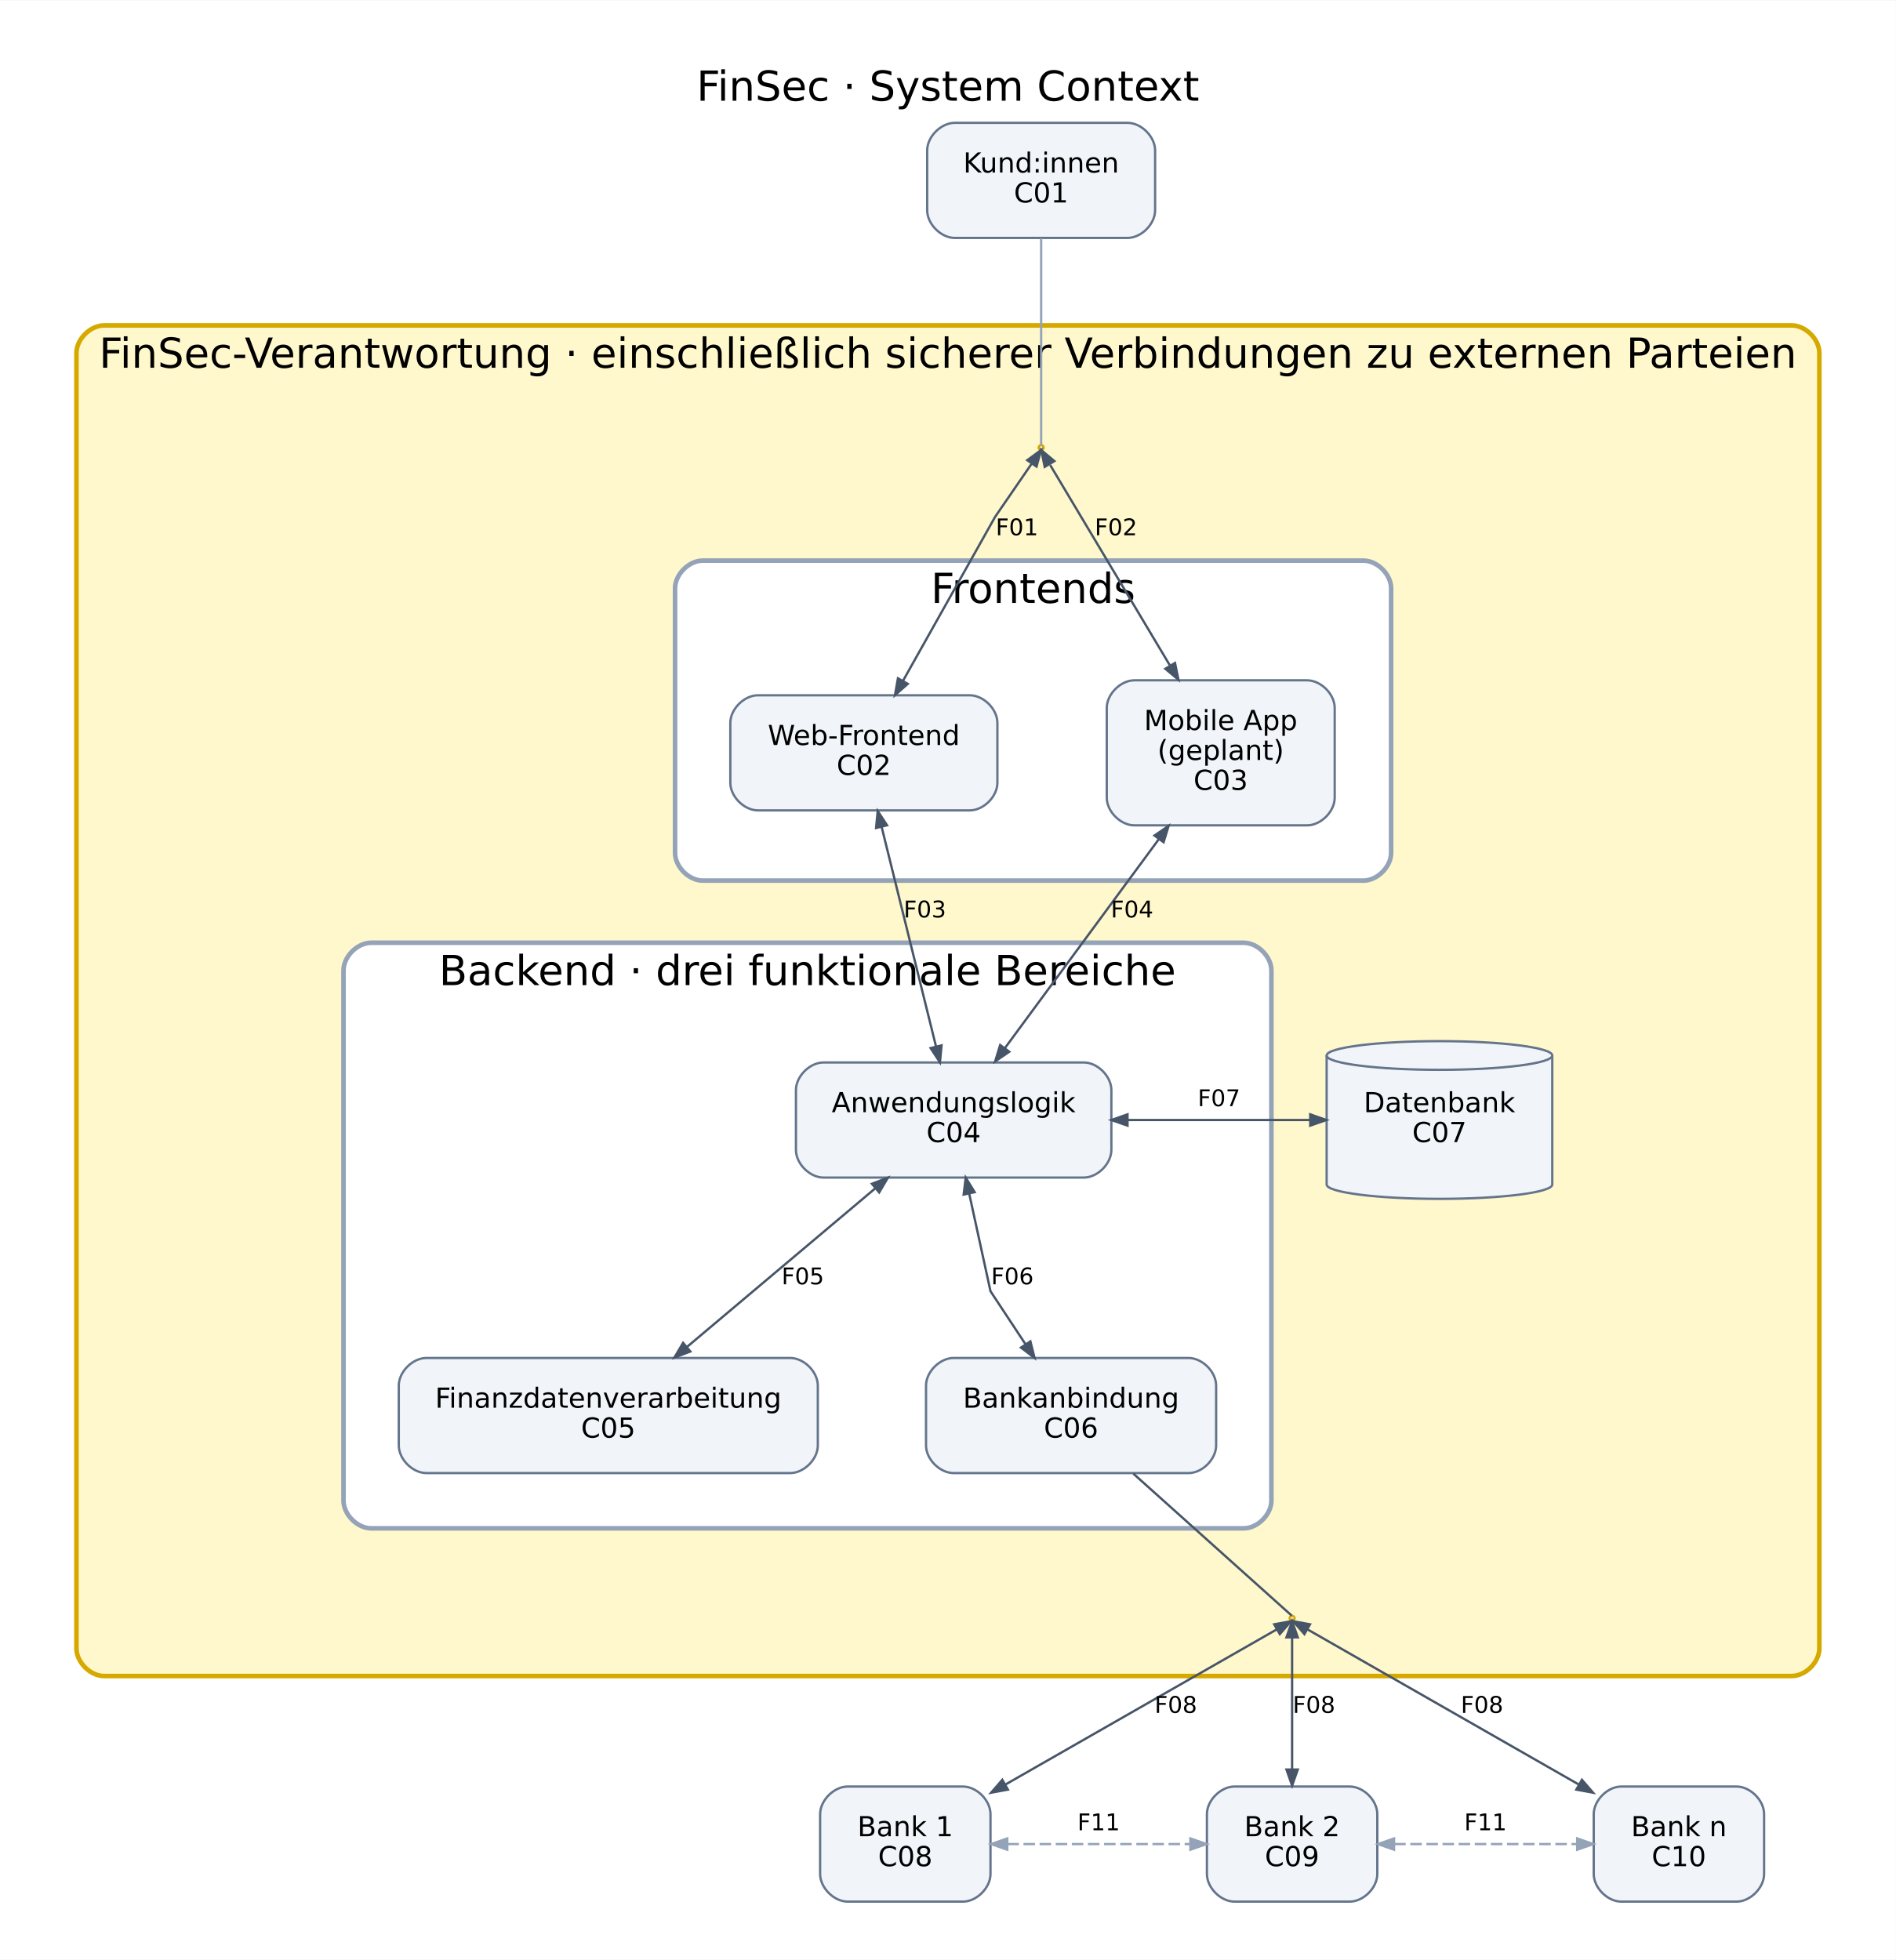
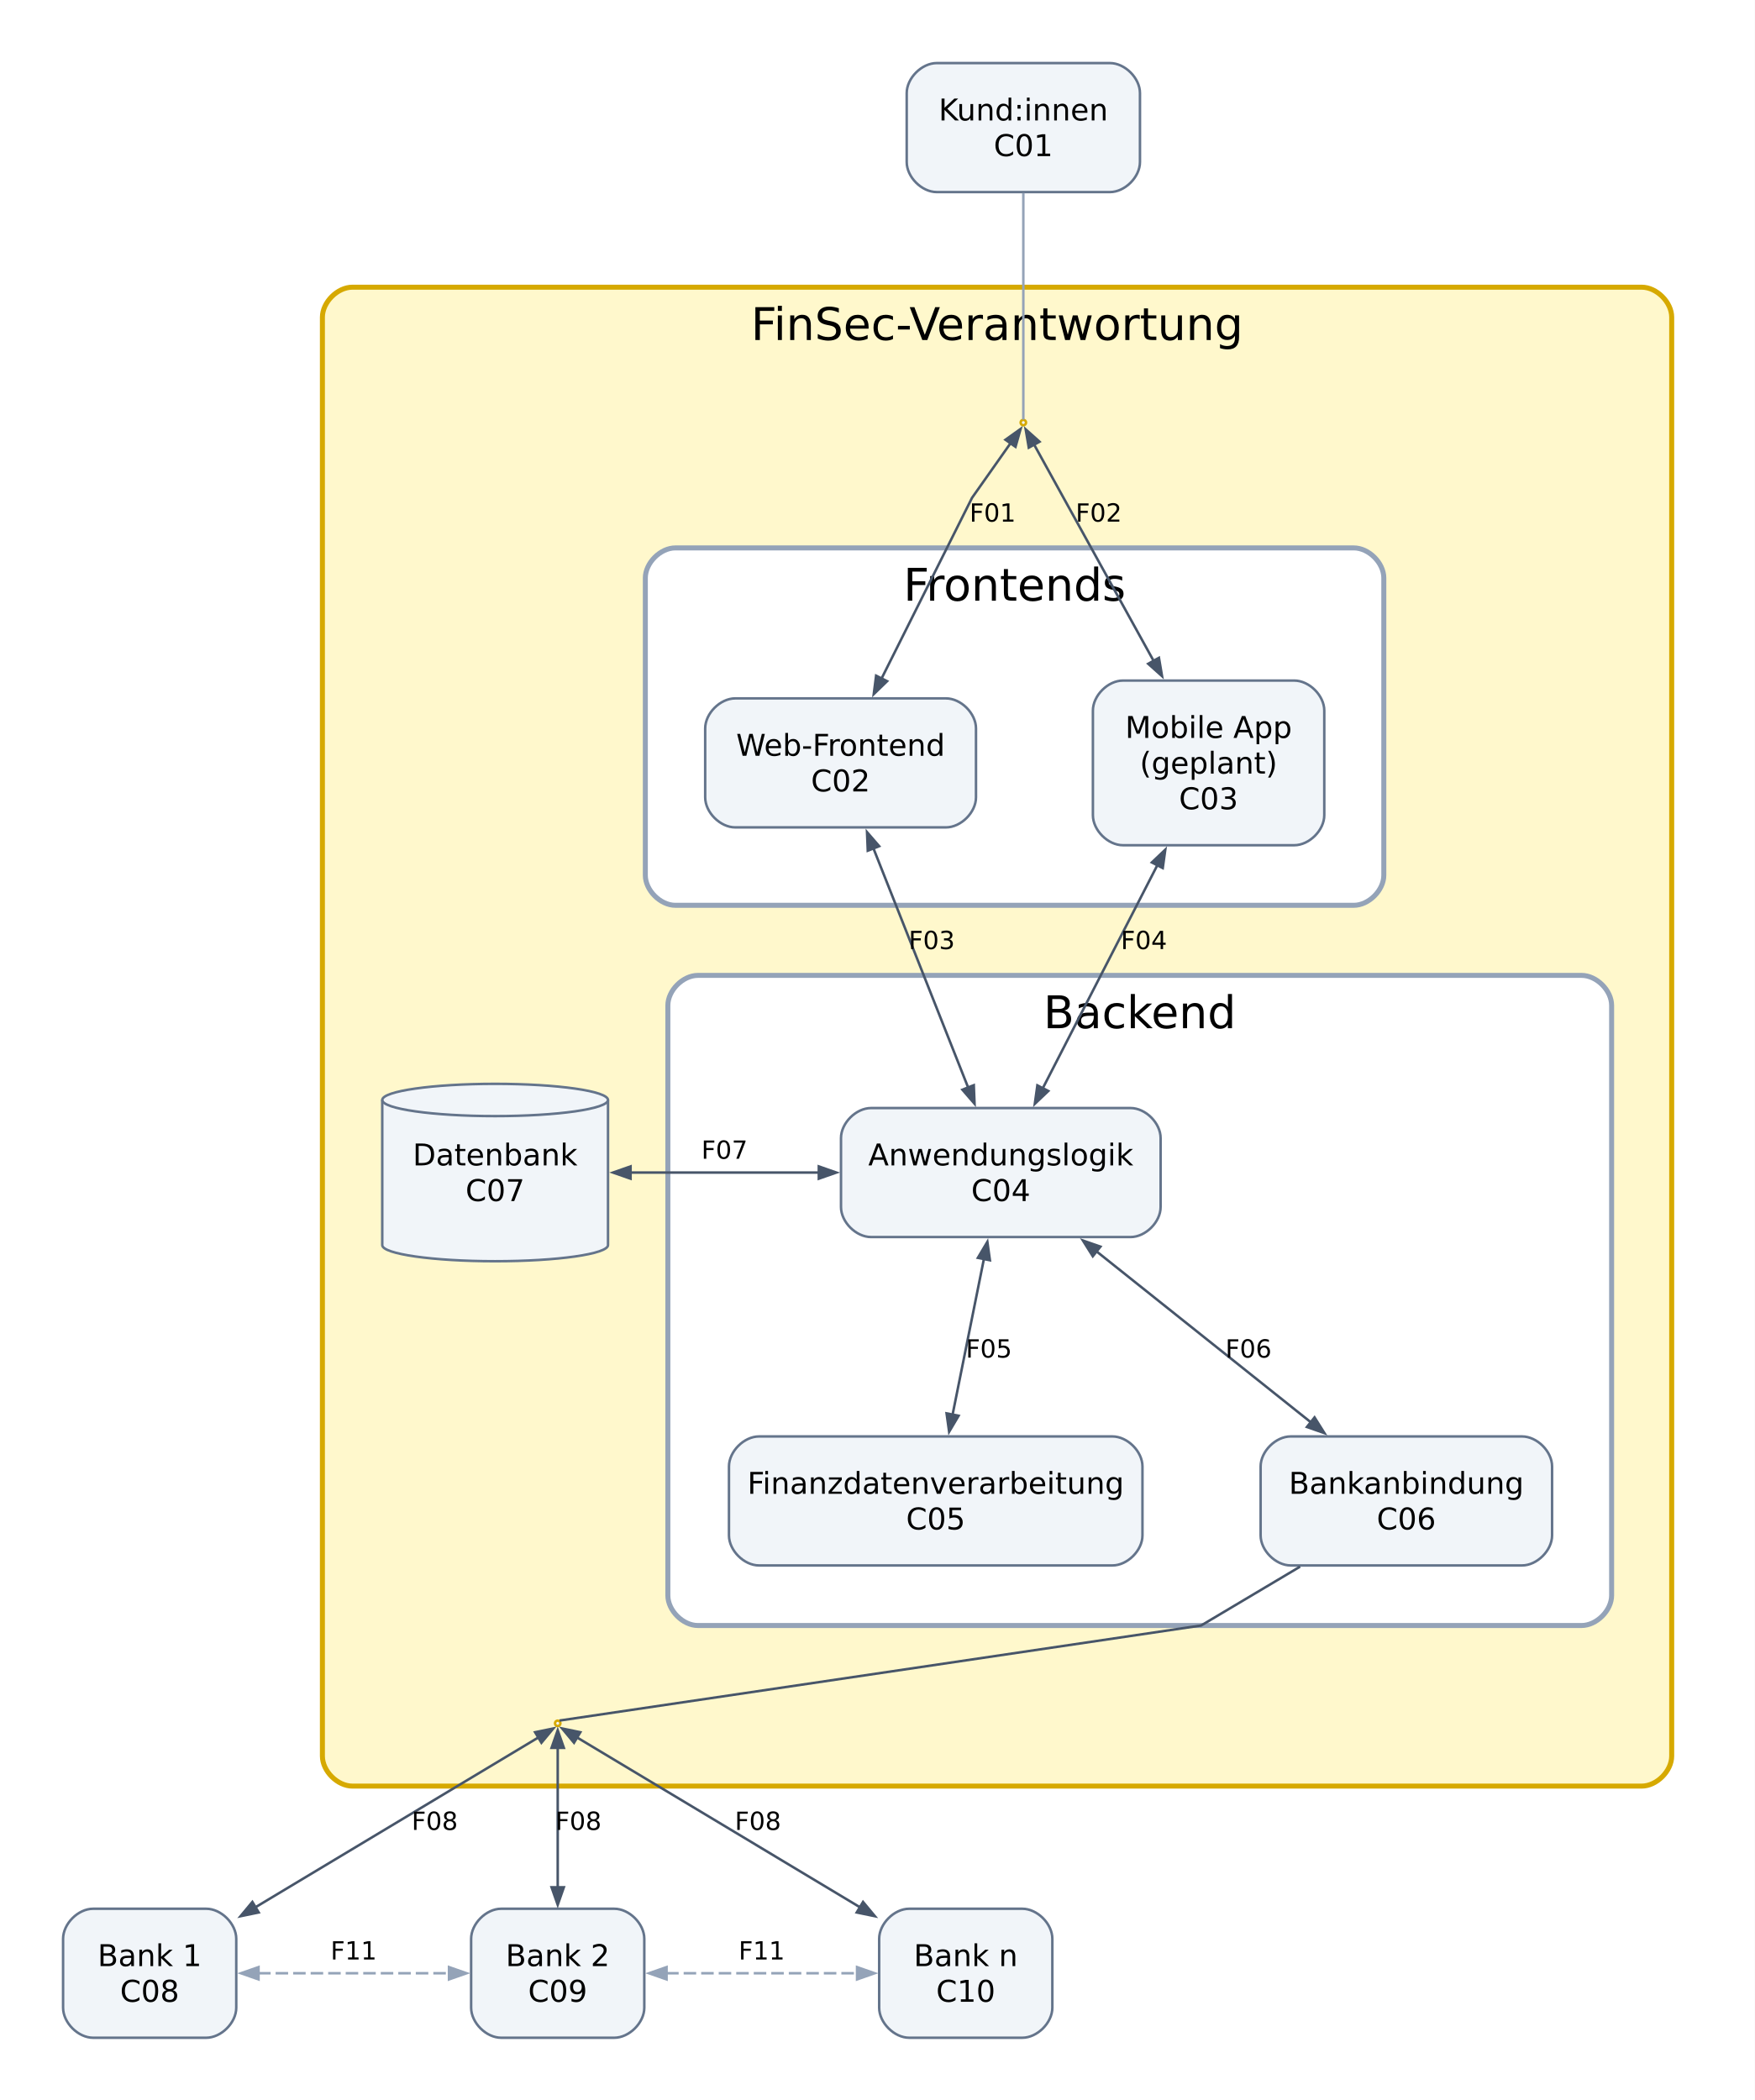
- <svg xmlns="http://www.w3.org/2000/svg" xmlns:xlink="http://www.w3.org/1999/xlink" width="823pt" height="851pt" viewBox="0.00 0.00 823.40 851.10">
-   <g id="graph0" class="graph" transform="scale(1 1) rotate(0) translate(25.2 825.9)">
-     <polygon fill="white" stroke="transparent" points="-25.2,25.2 -25.2,-825.9 798.2,-825.9 798.2,25.2 -25.2,25.2" />
-     <text text-anchor="middle" x="386.5" y="-782.3" font-family="DejaVu Sans" font-size="18.00">FinSec · System Context</text>
+ <svg xmlns="http://www.w3.org/2000/svg" xmlns:xlink="http://www.w3.org/1999/xlink" width="701pt" height="839pt" viewBox="0.00 0.00 701.00 839.00">
+   <g id="graph0" class="graph" transform="scale(1 1) rotate(0) translate(25.2 814.13)">
+     <polygon fill="white" stroke="none" points="-25.2,25.2 -25.2,-814.13 675.79,-814.13 675.79,25.2 -25.2,25.2" />
    <g id="clust1" class="cluster">
-       <path fill="#fff8cc" stroke="#d6a900" stroke-width="2" d="M20,-98C20,-98 753,-98 753,-98 759,-98 765,-104 765,-110 765,-110 765,-672.7 765,-672.7 765,-678.7 759,-684.7 753,-684.7 753,-684.7 20,-684.7 20,-684.7 14,-684.7 8,-678.7 8,-672.7 8,-672.7 8,-110 8,-110 8,-104 14,-98 20,-98" />
-       <text text-anchor="middle" x="386.5" y="-666.3" font-family="DejaVu Sans" font-size="18.00">FinSec-Verantwortung · einschließlich sicherer Verbindungen zu externen Parteien</text>
+       <path fill="#fff8cc" stroke="#d6a900" stroke-width="2" d="M115.59,-100.54C115.59,-100.54 630.59,-100.54 630.59,-100.54 636.59,-100.54 642.59,-106.54 642.59,-112.54 642.59,-112.54 642.59,-687.39 642.59,-687.39 642.59,-693.39 636.59,-699.39 630.59,-699.39 630.59,-699.39 115.59,-699.39 115.59,-699.39 109.59,-699.39 103.59,-693.39 103.59,-687.39 103.59,-687.39 103.59,-112.54 103.59,-112.54 103.59,-106.54 109.59,-100.54 115.59,-100.54" />
+       <text xml:space="preserve" text-anchor="middle" x="373.09" y="-678.29" font-family="DejaVu Sans" font-size="18.00">FinSec-Verantwortung</text>
    </g>
    <g id="clust2" class="cluster">
-       <path fill="#ffffff" stroke="#94a3b8" stroke-width="2" d="M280,-443.53C280,-443.53 567,-443.53 567,-443.53 573,-443.53 579,-449.53 579,-455.53 579,-455.53 579,-570.53 579,-570.53 579,-576.53 573,-582.53 567,-582.53 567,-582.53 280,-582.53 280,-582.53 274,-582.53 268,-576.53 268,-570.53 268,-570.53 268,-455.53 268,-455.53 268,-449.53 274,-443.53 280,-443.53" />
-       <text text-anchor="middle" x="423.5" y="-564.13" font-family="DejaVu Sans" font-size="18.00">Frontends</text>
+       <path fill="#ffffff" stroke="#94a3b8" stroke-width="2" d="M244.59,-452.44C244.59,-452.44 515.59,-452.44 515.59,-452.44 521.59,-452.44 527.59,-458.44 527.59,-464.44 527.59,-464.44 527.59,-583.23 527.59,-583.23 527.59,-589.23 521.59,-595.23 515.59,-595.23 515.59,-595.23 244.59,-595.23 244.59,-595.23 238.59,-595.23 232.59,-589.23 232.59,-583.23 232.59,-583.23 232.59,-464.44 232.59,-464.44 232.59,-458.44 238.59,-452.44 244.59,-452.44" />
+       <text xml:space="preserve" text-anchor="middle" x="380.09" y="-574.13" font-family="DejaVu Sans" font-size="18.00">Frontends</text>
    </g>
    <g id="clust4" class="cluster">
-       <path fill="#ffffff" stroke="#94a3b8" stroke-width="2" d="M136,-162.16C136,-162.16 515,-162.16 515,-162.16 521,-162.16 527,-168.16 527,-174.16 527,-174.16 527,-404.53 527,-404.53 527,-410.53 521,-416.53 515,-416.53 515,-416.53 136,-416.53 136,-416.53 130,-416.53 124,-410.53 124,-404.53 124,-404.53 124,-174.16 124,-174.16 124,-168.16 130,-162.16 136,-162.16" />
-       <text text-anchor="middle" x="325.5" y="-398.13" font-family="DejaVu Sans" font-size="18.00">Backend · drei funktionale Bereiche</text>
+       <path fill="#ffffff" stroke="#94a3b8" stroke-width="2" d="M253.59,-164.7C253.59,-164.7 606.59,-164.7 606.59,-164.7 612.59,-164.7 618.59,-170.7 618.59,-176.7 618.59,-176.7 618.59,-412.44 618.59,-412.44 618.59,-418.44 612.59,-424.44 606.59,-424.44 606.59,-424.44 253.59,-424.44 253.59,-424.44 247.59,-424.44 241.59,-418.44 241.59,-412.44 241.59,-412.44 241.59,-176.7 241.59,-176.7 241.59,-170.7 247.59,-164.7 253.59,-164.7" />
+       <text xml:space="preserve" text-anchor="middle" x="430.09" y="-403.34" font-family="DejaVu Sans" font-size="18.00">Backend</text>
    </g>
    <g id="C01" class="node">
      <g id="a_C01">
        <a xlink:href="README.md#C01" xlink:title="Kund:innen – Beschreibung" target="_top">
-           <path fill="#f1f5f9" stroke="#64748b" d="M464.5,-772.7C464.5,-772.7 389.5,-772.7 389.5,-772.7 383.5,-772.7 377.5,-766.7 377.5,-760.7 377.5,-760.7 377.5,-734.7 377.5,-734.7 377.5,-728.7 383.5,-722.7 389.5,-722.7 389.5,-722.7 464.5,-722.7 464.5,-722.7 470.5,-722.7 476.5,-728.7 476.5,-734.7 476.5,-734.7 476.5,-760.7 476.5,-760.7 476.5,-766.7 470.5,-772.7 464.5,-772.7" />
-           <text text-anchor="middle" x="427" y="-751.1" font-family="DejaVu Sans" font-size="12.00">Kund:innen</text>
-           <text text-anchor="middle" x="427" y="-738.1" font-family="DejaVu Sans" font-size="12.00">C01</text>
+           <path fill="#f1f5f9" stroke="#64748b" d="M418.18,-788.93C418.18,-788.93 349,-788.93 349,-788.93 343,-788.93 337,-782.93 337,-776.93 337,-776.93 337,-749.39 337,-749.39 337,-743.39 343,-737.39 349,-737.39 349,-737.39 418.18,-737.39 418.18,-737.39 424.18,-737.39 430.18,-743.39 430.18,-749.39 430.18,-749.39 430.18,-776.93 430.18,-776.93 430.18,-782.93 424.18,-788.93 418.18,-788.93" />
+           <text xml:space="preserve" text-anchor="middle" x="383.59" y="-766.01" font-family="DejaVu Sans" font-size="12.00">Kund:innen</text>
+           <text xml:space="preserve" text-anchor="middle" x="383.59" y="-751.76" font-family="DejaVu Sans" font-size="12.00">C01</text>
        </a>
      </g>
    </g>
    <g id="node11" class="node">
-       <ellipse fill="#f1f5f9" stroke="#d6a900" cx="427" cy="-631.62" rx="1.08" ry="1.08" />
+       <ellipse fill="#f1f5f9" stroke="#d6a900" cx="383.59" cy="-645.31" rx="1.08" ry="1.08" />
    </g>
    <g id="edge2" class="edge">
-       <path fill="none" stroke="#94a3b8" d="M427,-722.5C427,-690.06 427,-636.12 427,-632.78" />
+       <path fill="none" stroke="#94a3b8" d="M383.59,-737.03C383.59,-704.02 383.59,-649.83 383.59,-646.48" />
    </g>
    <g id="C02" class="node">
      <g id="a_C02">
        <a xlink:href="README.md#C02" xlink:title="Web-Frontend – Beschreibung" target="_top">
-           <path fill="#f1f5f9" stroke="#64748b" d="M396,-524.03C396,-524.03 304,-524.03 304,-524.03 298,-524.03 292,-518.03 292,-512.03 292,-512.03 292,-486.03 292,-486.03 292,-480.03 298,-474.03 304,-474.03 304,-474.03 396,-474.03 396,-474.03 402,-474.03 408,-480.03 408,-486.03 408,-486.03 408,-512.03 408,-512.03 408,-518.03 402,-524.03 396,-524.03" />
-           <text text-anchor="middle" x="350" y="-502.43" font-family="DejaVu Sans" font-size="12.00">Web-Frontend</text>
-           <text text-anchor="middle" x="350" y="-489.43" font-family="DejaVu Sans" font-size="12.00">C02</text>
+           <path fill="#f1f5f9" stroke="#64748b" d="M352.68,-535.11C352.68,-535.11 268.5,-535.11 268.5,-535.11 262.5,-535.11 256.5,-529.11 256.5,-523.11 256.5,-523.11 256.5,-495.57 256.5,-495.57 256.5,-489.57 262.5,-483.57 268.5,-483.57 268.5,-483.57 352.68,-483.57 352.68,-483.57 358.68,-483.57 364.68,-489.57 364.68,-495.57 364.68,-495.57 364.68,-523.11 364.68,-523.11 364.68,-529.11 358.68,-535.11 352.68,-535.11" />
+           <text xml:space="preserve" text-anchor="middle" x="310.59" y="-512.19" font-family="DejaVu Sans" font-size="12.00">Web-Frontend</text>
+           <text xml:space="preserve" text-anchor="middle" x="310.59" y="-497.94" font-family="DejaVu Sans" font-size="12.00">C02</text>
        </a>
      </g>
    </g>
    <g id="C04" class="node">
      <g id="a_C04">
        <a xlink:href="README.md#C04" xlink:title="Anwendungslogik – Beschreibung" target="_top">
-           <path fill="#f1f5f9" stroke="#64748b" d="M445.5,-364.53C445.5,-364.53 332.5,-364.53 332.5,-364.53 326.5,-364.53 320.5,-358.53 320.5,-352.53 320.5,-352.53 320.5,-326.53 320.5,-326.53 320.5,-320.53 326.5,-314.53 332.5,-314.53 332.5,-314.53 445.5,-314.53 445.5,-314.53 451.5,-314.53 457.5,-320.53 457.5,-326.53 457.5,-326.53 457.5,-352.53 457.5,-352.53 457.5,-358.53 451.5,-364.53 445.5,-364.53" />
-           <text text-anchor="middle" x="389" y="-342.93" font-family="DejaVu Sans" font-size="12.00">Anwendungslogik</text>
-           <text text-anchor="middle" x="389" y="-329.93" font-family="DejaVu Sans" font-size="12.00">C04</text>
+           <path fill="#f1f5f9" stroke="#64748b" d="M426.43,-371.44C426.43,-371.44 322.75,-371.44 322.75,-371.44 316.75,-371.44 310.75,-365.44 310.75,-359.44 310.75,-359.44 310.75,-331.9 310.75,-331.9 310.75,-325.9 316.75,-319.9 322.75,-319.9 322.75,-319.9 426.43,-319.9 426.43,-319.9 432.43,-319.9 438.43,-325.9 438.43,-331.9 438.43,-331.9 438.43,-359.44 438.43,-359.44 438.43,-365.44 432.43,-371.44 426.43,-371.44" />
+           <text xml:space="preserve" text-anchor="middle" x="374.59" y="-348.52" font-family="DejaVu Sans" font-size="12.00">Anwendungslogik</text>
+           <text xml:space="preserve" text-anchor="middle" x="374.59" y="-334.27" font-family="DejaVu Sans" font-size="12.00">C04</text>
        </a>
      </g>
    </g>
    <g id="F03" class="edge">
      <g id="a_F03">
        <a xlink:href="README.md#F03" xlink:title="F03: Anfragen &amp; Ergebnisse" target="_top">
-           <path fill="none" stroke="#475569" d="M357.72,-466.84C364.56,-439.25 374.47,-399.21 381.3,-371.64" />
-           <polygon fill="#475569" stroke="#475569" points="355.31,-466.39 356.01,-473.77 360.07,-467.56 355.31,-466.39" />
-           <polygon fill="#475569" stroke="#475569" points="383.74,-371.95 383.05,-364.57 378.99,-370.77 383.74,-371.95" />
+           <path fill="none" stroke="#475569" d="M323.7,-475.22C334.76,-447.29 350.5,-407.53 361.54,-379.64" />
+           <polygon fill="#475569" stroke="#475569" points="321.45,-474.26 321.15,-481.67 326,-476.06 321.45,-474.26" />
+           <polygon fill="#475569" stroke="#475569" points="363.8,-380.57 364.1,-373.16 359.25,-378.77 363.8,-380.57" />
        </a>
      </g>
      <g id="a_F03-label">
        <a xlink:href="README.md#F03" xlink:title="F03" target="_top">
-           <text text-anchor="middle" x="376.5" y="-427.53" font-family="DejaVu Sans" font-size="10.00">F03</text>
+           <text xml:space="preserve" text-anchor="middle" x="347.01" y="-434.94" font-family="DejaVu Sans" font-size="10.00">F03</text>
        </a>
      </g>
    </g>
    <g id="C03" class="node">
      <g id="a_C03">
        <a xlink:href="README.md#C03" xlink:title="Mobile App (geplant) – Beschreibung" target="_top">
-           <path fill="#f1f5f9" stroke="#64748b" d="M542.5,-530.53C542.5,-530.53 467.5,-530.53 467.5,-530.53 461.5,-530.53 455.5,-524.53 455.5,-518.53 455.5,-518.53 455.5,-479.53 455.5,-479.53 455.5,-473.53 461.5,-467.53 467.5,-467.53 467.5,-467.53 542.5,-467.53 542.5,-467.53 548.5,-467.53 554.5,-473.53 554.5,-479.53 554.5,-479.53 554.5,-518.53 554.5,-518.53 554.5,-524.53 548.5,-530.53 542.5,-530.53" />
-           <text text-anchor="middle" x="505" y="-508.93" font-family="DejaVu Sans" font-size="12.00">Mobile App</text>
-           <text text-anchor="middle" x="505" y="-495.93" font-family="DejaVu Sans" font-size="12.00">(geplant)</text>
-           <text text-anchor="middle" x="505" y="-482.93" font-family="DejaVu Sans" font-size="12.00">C03</text>
+           <path fill="#f1f5f9" stroke="#64748b" d="M491.81,-542.23C491.81,-542.23 423.38,-542.23 423.38,-542.23 417.38,-542.23 411.38,-536.23 411.38,-530.23 411.38,-530.23 411.38,-488.44 411.38,-488.44 411.38,-482.44 417.38,-476.44 423.38,-476.44 423.38,-476.44 491.81,-476.44 491.81,-476.44 497.81,-476.44 503.81,-482.44 503.81,-488.44 503.81,-488.44 503.81,-530.23 503.81,-530.23 503.81,-536.23 497.81,-542.23 491.81,-542.23" />
+           <text xml:space="preserve" text-anchor="middle" x="457.59" y="-519.31" font-family="DejaVu Sans" font-size="12.00">Mobile App</text>
+           <text xml:space="preserve" text-anchor="middle" x="457.59" y="-505.06" font-family="DejaVu Sans" font-size="12.00">(geplant)</text>
+           <text xml:space="preserve" text-anchor="middle" x="457.59" y="-490.81" font-family="DejaVu Sans" font-size="12.00">C03</text>
        </a>
      </g>
    </g>
    <g id="F04" class="edge">
      <g id="a_F04">
        <a xlink:href="README.md#F04" xlink:title="F04: Anfragen &amp; Ergebnisse" target="_top">
-           <path fill="none" stroke="#475569" d="M478.11,-461.52C457.8,-433.94 430.26,-396.55 411.19,-370.67" />
-           <polygon fill="#475569" stroke="#475569" points="476.23,-463.11 482.36,-467.29 480.18,-460.2 476.23,-463.11" />
-           <polygon fill="#475569" stroke="#475569" points="413.14,-369.19 407.02,-365 409.2,-372.09 413.14,-369.19" />
+           <path fill="none" stroke="#475569" d="M437.17,-468.56C423.04,-441.04 404.47,-404.88 391.24,-379.11" />
+           <polygon fill="#475569" stroke="#475569" points="434.93,-469.56 440.3,-474.67 439.28,-467.32 434.93,-469.56" />
+           <polygon fill="#475569" stroke="#475569" points="393.56,-378.25 388.18,-373.14 389.2,-380.49 393.56,-378.25" />
        </a>
      </g>
      <g id="a_F04-label">
        <a xlink:href="README.md#F04" xlink:title="F04" target="_top">
-           <text text-anchor="middle" x="466.5" y="-427.53" font-family="DejaVu Sans" font-size="10.00">F04</text>
+           <text xml:space="preserve" text-anchor="middle" x="431.77" y="-434.94" font-family="DejaVu Sans" font-size="10.00">F04</text>
        </a>
      </g>
    </g>
    <g id="C05" class="node">
      <g id="a_C05">
        <a xlink:href="README.md#C05" xlink:title="Finanzdatenverarbeitung – Beschreibung" target="_top">
-           <path fill="#f1f5f9" stroke="#64748b" d="M318,-236.16C318,-236.16 160,-236.16 160,-236.16 154,-236.16 148,-230.16 148,-224.16 148,-224.16 148,-198.16 148,-198.16 148,-192.16 154,-186.16 160,-186.16 160,-186.16 318,-186.16 318,-186.16 324,-186.16 330,-192.16 330,-198.16 330,-198.16 330,-224.16 330,-224.16 330,-230.16 324,-236.16 318,-236.16" />
-           <text text-anchor="middle" x="239" y="-214.56" font-family="DejaVu Sans" font-size="12.00">Finanzdatenverarbeitung</text>
-           <text text-anchor="middle" x="239" y="-201.56" font-family="DejaVu Sans" font-size="12.00">C05</text>
+           <path fill="#f1f5f9" stroke="#64748b" d="M419.18,-240.24C419.18,-240.24 278,-240.24 278,-240.24 272,-240.24 266,-234.24 266,-228.24 266,-228.24 266,-200.7 266,-200.7 266,-194.7 272,-188.7 278,-188.7 278,-188.7 419.18,-188.7 419.18,-188.7 425.18,-188.7 431.18,-194.7 431.18,-200.7 431.18,-200.7 431.18,-228.24 431.18,-228.24 431.18,-234.24 425.18,-240.24 419.18,-240.24" />
+           <text xml:space="preserve" text-anchor="middle" x="348.59" y="-217.32" font-family="DejaVu Sans" font-size="12.00">Finanzdatenverarbeitung</text>
+           <text xml:space="preserve" text-anchor="middle" x="348.59" y="-203.07" font-family="DejaVu Sans" font-size="12.00">C05</text>
        </a>
      </g>
    </g>
    <g id="F05" class="edge">
      <g id="a_F05">
        <a xlink:href="README.md#F05" xlink:title="F05: Analyseauftrag &amp; Auswertung" target="_top">
-           <path fill="none" stroke="#475569" d="M354.97,-309.86C330.49,-289.24 297.62,-261.55 273.12,-240.91" />
-           <polygon fill="#475569" stroke="#475569" points="353.5,-311.83 360.43,-314.47 356.66,-308.08 353.5,-311.83" />
-           <polygon fill="#475569" stroke="#475569" points="274.65,-238.99 267.72,-236.35 271.49,-242.74 274.65,-238.99" />
+           <path fill="none" stroke="#475569" d="M367.88,-311.34C364.01,-292.12 359.17,-268.03 355.3,-248.81" />
+           <polygon fill="#475569" stroke="#475569" points="365.43,-311.59 369.22,-317.97 370.24,-310.63 365.43,-311.59" />
+           <polygon fill="#475569" stroke="#475569" points="357.73,-248.49 353.95,-242.11 352.93,-249.45 357.73,-248.49" />
        </a>
      </g>
      <g id="a_F05-label">
        <a xlink:href="README.md#F05" xlink:title="F05" target="_top">
-           <text text-anchor="middle" x="323.5" y="-268.16" font-family="DejaVu Sans" font-size="10.00">F05</text>
+           <text xml:space="preserve" text-anchor="middle" x="369.84" y="-271.74" font-family="DejaVu Sans" font-size="10.00">F05</text>
        </a>
      </g>
    </g>
    <g id="C06" class="node">
      <g id="a_C06">
        <a xlink:href="README.md#C06" xlink:title="Bankanbindung – Beschreibung" target="_top">
-           <path fill="#f1f5f9" stroke="#64748b" d="M491,-236.16C491,-236.16 389,-236.16 389,-236.16 383,-236.16 377,-230.16 377,-224.16 377,-224.16 377,-198.16 377,-198.16 377,-192.16 383,-186.16 389,-186.16 389,-186.16 491,-186.16 491,-186.16 497,-186.16 503,-192.16 503,-198.16 503,-198.16 503,-224.16 503,-224.16 503,-230.16 497,-236.16 491,-236.16" />
-           <text text-anchor="middle" x="440" y="-214.56" font-family="DejaVu Sans" font-size="12.00">Bankanbindung</text>
-           <text text-anchor="middle" x="440" y="-201.56" font-family="DejaVu Sans" font-size="12.00">C06</text>
+           <path fill="#f1f5f9" stroke="#64748b" d="M582.81,-240.24C582.81,-240.24 490.38,-240.24 490.38,-240.24 484.38,-240.24 478.38,-234.24 478.38,-228.24 478.38,-228.24 478.38,-200.7 478.38,-200.7 478.38,-194.7 484.38,-188.7 490.38,-188.7 490.38,-188.7 582.81,-188.7 582.81,-188.7 588.81,-188.7 594.81,-194.7 594.81,-200.7 594.81,-200.7 594.81,-228.24 594.81,-228.24 594.81,-234.24 588.81,-240.24 582.81,-240.24" />
+           <text xml:space="preserve" text-anchor="middle" x="536.59" y="-217.32" font-family="DejaVu Sans" font-size="12.00">Bankanbindung</text>
+           <text xml:space="preserve" text-anchor="middle" x="536.59" y="-203.07" font-family="DejaVu Sans" font-size="12.00">C06</text>
        </a>
      </g>
    </g>
    <g id="F06" class="edge">
      <g id="a_F06">
        <a xlink:href="README.md#F06" xlink:title="F06: Bankauftrag &amp; Ergebnis" target="_top">
-           <path fill="none" stroke="#475569" d="M395.75,-307.56C400.12,-287.53 405,-265.16 405,-265.16 405,-265.16 412.3,-254.11 420.22,-242.11" />
-           <polygon fill="#475569" stroke="#475569" points="393.34,-307.15 394.24,-314.51 398.12,-308.19 393.34,-307.15" />
-           <polygon fill="#475569" stroke="#475569" points="422.33,-243.37 424.14,-236.18 418.24,-240.67 422.33,-243.37" />
+           <path fill="none" stroke="#475569" d="M412.77,-314.22C438.69,-293.55 472.8,-266.34 498.66,-245.72" />
+           <polygon fill="#475569" stroke="#475569" points="411.34,-312.23 407.39,-318.51 414.39,-316.06 411.34,-312.23" />
+           <polygon fill="#475569" stroke="#475569" points="499.92,-247.85 503.87,-241.57 496.87,-244.02 499.92,-247.85" />
        </a>
      </g>
      <g id="a_F06-label">
        <a xlink:href="README.md#F06" xlink:title="F06" target="_top">
-           <text text-anchor="middle" x="414.5" y="-268.16" font-family="DejaVu Sans" font-size="10.00">F06</text>
+           <text xml:space="preserve" text-anchor="middle" x="473.54" y="-271.74" font-family="DejaVu Sans" font-size="10.00">F06</text>
        </a>
      </g>
    </g>
    <g id="C07" class="node">
      <g id="a_C07">
        <a xlink:href="README.md#C07" xlink:title="Datenbank – Beschreibung" target="_top">
-           <path fill="#f1f5f9" stroke="#64748b" d="M649,-367.56C649,-370.99 627.04,-373.79 600,-373.79 572.96,-373.79 551,-370.99 551,-367.56 551,-367.56 551,-311.51 551,-311.51 551,-308.08 572.96,-305.28 600,-305.28 627.04,-305.28 649,-308.08 649,-311.51 649,-311.51 649,-367.56 649,-367.56" />
-           <path fill="none" stroke="#64748b" d="M649,-367.56C649,-364.12 627.04,-361.33 600,-361.33 572.96,-361.33 551,-364.12 551,-367.56" />
-           <text text-anchor="middle" x="600" y="-342.93" font-family="DejaVu Sans" font-size="12.00">Datenbank</text>
-           <text text-anchor="middle" x="600" y="-329.93" font-family="DejaVu Sans" font-size="12.00">C07</text>
+           <path fill="#f1f5f9" stroke="#64748b" d="M217.68,-374.66C217.68,-378.22 197.47,-381.11 172.59,-381.11 147.71,-381.11 127.5,-378.22 127.5,-374.66 127.5,-374.66 127.5,-316.68 127.5,-316.68 127.5,-313.13 147.71,-310.24 172.59,-310.24 197.47,-310.24 217.68,-313.13 217.68,-316.68 217.68,-316.68 217.68,-374.66 217.68,-374.66" />
+           <path fill="none" stroke="#64748b" d="M217.68,-374.66C217.68,-371.11 197.47,-368.22 172.59,-368.22 147.71,-368.22 127.5,-371.11 127.5,-374.66" />
+           <text xml:space="preserve" text-anchor="middle" x="172.59" y="-348.52" font-family="DejaVu Sans" font-size="12.00">Datenbank</text>
+           <text xml:space="preserve" text-anchor="middle" x="172.59" y="-334.27" font-family="DejaVu Sans" font-size="12.00">C07</text>
        </a>
      </g>
    </g>
    <g id="F07" class="edge">
      <g id="a_F07">
        <a xlink:href="README.md#F07" xlink:title="F07: Lesen &amp; Speichern" target="_top">
-           <path fill="none" stroke="#475569" d="M464.72,-339.53C490.82,-339.53 519.57,-339.53 543.83,-339.53" />
-           <polygon fill="#475569" stroke="#475569" points="464.51,-337.09 457.51,-339.53 464.51,-341.99 464.51,-337.09" />
-           <polygon fill="#475569" stroke="#475569" points="543.87,-341.99 550.87,-339.53 543.87,-337.09 543.87,-341.99" />
+           <path fill="none" stroke="#475569" d="M302.05,-345.67C277.07,-345.67 249.57,-345.67 226.36,-345.67" />
+           <polygon fill="#475569" stroke="#475569" points="301.89,-348.12 308.89,-345.67 301.89,-343.22 301.89,-348.12" />
+           <polygon fill="#475569" stroke="#475569" points="226.69,-343.22 219.69,-345.67 226.69,-348.12 226.69,-343.22" />
        </a>
      </g>
      <g id="a_F07-label">
        <a xlink:href="README.md#F07" xlink:title="F07" target="_top">
-           <text text-anchor="middle" x="504.25" y="-345.53" font-family="DejaVu Sans" font-size="10.00">F07</text>
+           <text xml:space="preserve" text-anchor="middle" x="264.22" y="-351.17" font-family="DejaVu Sans" font-size="10.00">F07</text>
        </a>
      </g>
    </g>
    <g id="node12" class="node">
-       <ellipse fill="#f1f5f9" stroke="#d6a900" cx="536" cy="-123.08" rx="1.08" ry="1.08" />
+       <ellipse fill="#f1f5f9" stroke="#d6a900" cx="197.59" cy="-125.62" rx="1.08" ry="1.08" />
    </g>
    <g id="edge10" class="edge">
-       <path fill="none" stroke="#475569" d="M467,-185.95C494.5,-161.29 533.47,-126.35 535.88,-124.19" />
+       <path fill="none" stroke="#475569" d="M494.15,-188.23C474.14,-176.33 454.59,-164.7 454.59,-164.7 454.59,-164.7 213.4,-128.96 198.33,-126.73" />
    </g>
    <g id="C08" class="node">
      <g id="a_C08">
        <a xlink:href="README.md#C08" xlink:title="Bank 1 – Beschreibung" target="_top">
-           <path fill="#f1f5f9" stroke="#64748b" d="M393,-50C393,-50 343,-50 343,-50 337,-50 331,-44 331,-38 331,-38 331,-12 331,-12 331,-6 337,0 343,0 343,0 393,0 393,0 399,0 405,-6 405,-12 405,-12 405,-38 405,-38 405,-44 399,-50 393,-50" />
-           <text text-anchor="middle" x="368" y="-28.4" font-family="DejaVu Sans" font-size="12.00">Bank 1</text>
-           <text text-anchor="middle" x="368" y="-15.4" font-family="DejaVu Sans" font-size="12.00">C08</text>
+           <path fill="#f1f5f9" stroke="#64748b" d="M57.18,-51.54C57.18,-51.54 12,-51.54 12,-51.54 6,-51.54 0,-45.54 0,-39.54 0,-39.54 0,-12 0,-12 0,-6 6,0 12,0 12,0 57.18,0 57.18,0 63.18,0 69.18,-6 69.18,-12 69.18,-12 69.18,-39.54 69.18,-39.54 69.18,-45.54 63.18,-51.54 57.18,-51.54" />
+           <text xml:space="preserve" text-anchor="middle" x="34.59" y="-28.62" font-family="DejaVu Sans" font-size="12.00">Bank 1</text>
+           <text xml:space="preserve" text-anchor="middle" x="34.59" y="-14.37" font-family="DejaVu Sans" font-size="12.00">C08</text>
        </a>
      </g>
    </g>
    <g id="C09" class="node">
      <g id="a_C09">
        <a xlink:href="README.md#C09" xlink:title="Bank 2 – Beschreibung" target="_top">
-           <path fill="#f1f5f9" stroke="#64748b" d="M561,-50C561,-50 511,-50 511,-50 505,-50 499,-44 499,-38 499,-38 499,-12 499,-12 499,-6 505,0 511,0 511,0 561,0 561,0 567,0 573,-6 573,-12 573,-12 573,-38 573,-38 573,-44 567,-50 561,-50" />
-           <text text-anchor="middle" x="536" y="-28.4" font-family="DejaVu Sans" font-size="12.00">Bank 2</text>
-           <text text-anchor="middle" x="536" y="-15.4" font-family="DejaVu Sans" font-size="12.00">C09</text>
+           <path fill="#f1f5f9" stroke="#64748b" d="M220.18,-51.54C220.18,-51.54 175,-51.54 175,-51.54 169,-51.54 163,-45.54 163,-39.54 163,-39.54 163,-12 163,-12 163,-6 169,0 175,0 175,0 220.18,0 220.18,0 226.18,0 232.18,-6 232.18,-12 232.18,-12 232.18,-39.54 232.18,-39.54 232.18,-45.54 226.18,-51.54 220.18,-51.54" />
+           <text xml:space="preserve" text-anchor="middle" x="197.59" y="-28.62" font-family="DejaVu Sans" font-size="12.00">Bank 2</text>
+           <text xml:space="preserve" text-anchor="middle" x="197.59" y="-14.37" font-family="DejaVu Sans" font-size="12.00">C09</text>
        </a>
      </g>
    </g>
    <g id="F11" class="edge">
      <g id="a_F11">
        <a xlink:href="README.md#F11" xlink:title="F11: Datenaustausch / Transaktionen" target="_top">
-           <path fill="none" stroke="#94a3b8" stroke-dasharray="5,2" d="M412.33,-25C436.85,-25 467.23,-25 491.74,-25" />
-           <polygon fill="#94a3b8" stroke="#94a3b8" points="412.28,-22.55 405.28,-25 412.28,-27.45 412.28,-22.55" />
-           <polygon fill="#94a3b8" stroke="#94a3b8" points="491.82,-27.45 498.82,-25 491.82,-22.55 491.82,-27.45" />
+           <path fill="none" stroke="#94a3b8" stroke-dasharray="5,2" d="M77.9,-25.77C101.51,-25.77 130.64,-25.77 154.25,-25.77" />
+           <polygon fill="#94a3b8" stroke="#94a3b8" points="78.07,-23.32 71.07,-25.77 78.07,-28.22 78.07,-23.32" />
+           <polygon fill="#94a3b8" stroke="#94a3b8" points="154.17,-28.22 161.17,-25.77 154.17,-23.32 154.17,-28.22" />
        </a>
      </g>
      <g id="a_F11-label">
        <a xlink:href="README.md#F11" xlink:title="F11" target="_top">
-           <text text-anchor="middle" x="452" y="-31" font-family="DejaVu Sans" font-size="10.00">F11</text>
+           <text xml:space="preserve" text-anchor="middle" x="116.09" y="-31.27" font-family="DejaVu Sans" font-size="10.00">F11</text>
        </a>
      </g>
    </g>
    <g id="C10" class="node">
      <g id="a_C10">
        <a xlink:href="README.md#C10" xlink:title="Bank n – Beschreibung" target="_top">
-           <path fill="#f1f5f9" stroke="#64748b" d="M729,-50C729,-50 679,-50 679,-50 673,-50 667,-44 667,-38 667,-38 667,-12 667,-12 667,-6 673,0 679,0 679,0 729,0 729,0 735,0 741,-6 741,-12 741,-12 741,-38 741,-38 741,-44 735,-50 729,-50" />
-           <text text-anchor="middle" x="704" y="-28.4" font-family="DejaVu Sans" font-size="12.00">Bank n</text>
-           <text text-anchor="middle" x="704" y="-15.4" font-family="DejaVu Sans" font-size="12.00">C10</text>
+           <path fill="#f1f5f9" stroke="#64748b" d="M383.18,-51.54C383.18,-51.54 338,-51.54 338,-51.54 332,-51.54 326,-45.54 326,-39.54 326,-39.54 326,-12 326,-12 326,-6 332,0 338,0 338,0 383.18,0 383.18,0 389.18,0 395.18,-6 395.18,-12 395.18,-12 395.18,-39.54 395.18,-39.54 395.18,-45.54 389.18,-51.54 383.18,-51.54" />
+           <text xml:space="preserve" text-anchor="middle" x="360.59" y="-28.62" font-family="DejaVu Sans" font-size="12.00">Bank n</text>
+           <text xml:space="preserve" text-anchor="middle" x="360.59" y="-14.37" font-family="DejaVu Sans" font-size="12.00">C10</text>
        </a>
      </g>
    </g>
    <g id="F11-C10" class="edge">
      <g id="a_F11-C10">
        <a xlink:href="README.md#F11" xlink:title="F11: Datenaustausch / Transaktionen" target="_top">
-           <path fill="none" stroke="#94a3b8" stroke-dasharray="5,2" d="M580.33,-25C604.85,-25 635.23,-25 659.74,-25" />
-           <polygon fill="#94a3b8" stroke="#94a3b8" points="580.28,-22.55 573.28,-25 580.28,-27.45 580.28,-22.55" />
-           <polygon fill="#94a3b8" stroke="#94a3b8" points="659.82,-27.45 666.82,-25 659.82,-22.55 659.82,-27.45" />
+           <path fill="none" stroke="#94a3b8" stroke-dasharray="5,2" d="M240.9,-25.77C264.51,-25.77 293.64,-25.77 317.25,-25.77" />
+           <polygon fill="#94a3b8" stroke="#94a3b8" points="241.07,-23.32 234.07,-25.77 241.07,-28.22 241.07,-23.32" />
+           <polygon fill="#94a3b8" stroke="#94a3b8" points="317.17,-28.22 324.17,-25.77 317.17,-23.32 317.17,-28.22" />
        </a>
      </g>
      <g id="a_F11-C10-label">
        <a xlink:href="README.md#F11" xlink:title="F11" target="_top">
-           <text text-anchor="middle" x="620" y="-31" font-family="DejaVu Sans" font-size="10.00">F11</text>
+           <text xml:space="preserve" text-anchor="middle" x="279.09" y="-31.27" font-family="DejaVu Sans" font-size="10.00">F11</text>
        </a>
      </g>
    </g>
    <g id="F01" class="edge">
      <g id="a_F01">
        <a xlink:href="README.md#F01" xlink:title="F01: Nutzung &amp; Rückmeldungen" target="_top">
-           <path fill="none" stroke="#475569" d="M422.96,-624.75C417.12,-616.25 407,-601.53 407,-601.53 407,-601.53 383.78,-560.19 366.98,-530.28" />
-           <polygon fill="#475569" stroke="#475569" points="420.96,-626.15 426.94,-630.53 424.99,-623.38 420.96,-626.15" />
-           <polygon fill="#475569" stroke="#475569" points="369.07,-528.99 363.51,-524.09 364.8,-531.39 369.07,-528.99" />
+           <path fill="none" stroke="#475569" d="M378.47,-637.05C372.4,-628.44 363.09,-615.23 363.09,-615.23 363.09,-615.23 342.36,-573.81 326.95,-543.03" />
+           <polygon fill="#475569" stroke="#475569" points="376.45,-638.44 382.49,-642.75 380.46,-635.62 376.45,-638.44" />
+           <polygon fill="#475569" stroke="#475569" points="329.17,-541.98 323.84,-536.82 324.78,-544.17 329.17,-541.98" />
        </a>
      </g>
      <g id="a_F01-label">
        <a xlink:href="README.md#F01" xlink:title="F01" target="_top">
-           <text text-anchor="middle" x="416.5" y="-593.53" font-family="DejaVu Sans" font-size="10.00">F01</text>
+           <text xml:space="preserve" text-anchor="middle" x="371.34" y="-605.73" font-family="DejaVu Sans" font-size="10.00">F01</text>
        </a>
      </g>
    </g>
    <g id="F02" class="edge">
      <g id="a_F02">
        <a xlink:href="README.md#F02" xlink:title="F02: Nutzung &amp; Rückmeldungen" target="_top">
-           <path fill="none" stroke="#475569" d="M430.93,-624.04C440.31,-608.33 464.61,-567.65 482.84,-537.14" />
-           <polygon fill="#475569" stroke="#475569" points="428.54,-623.25 427.06,-630.52 432.75,-625.77 428.54,-623.25" />
-           <polygon fill="#475569" stroke="#475569" points="485.14,-538.06 486.63,-530.79 480.93,-535.55 485.14,-538.06" />
+           <path fill="none" stroke="#475569" d="M387.82,-636.65C396.93,-620.17 418.9,-580.38 435.78,-549.83" />
+           <polygon fill="#475569" stroke="#475569" points="385.77,-635.29 384.53,-642.6 390.06,-637.66 385.77,-635.29" />
+           <polygon fill="#475569" stroke="#475569" points="437.76,-551.31 439,-544 433.47,-548.94 437.76,-551.31" />
        </a>
      </g>
      <g id="a_F02-label">
        <a xlink:href="README.md#F02" xlink:title="F02" target="_top">
-           <text text-anchor="middle" x="459.5" y="-593.53" font-family="DejaVu Sans" font-size="10.00">F02</text>
+           <text xml:space="preserve" text-anchor="middle" x="413.71" y="-605.73" font-family="DejaVu Sans" font-size="10.00">F02</text>
        </a>
      </g>
    </g>
    <g id="F08" class="edge">
      <g id="a_F08">
        <a xlink:href="README.md#F08" xlink:title="F08: Kontoabruf &amp; Zahlungsauftrag" target="_top">
-           <path fill="none" stroke="#475569" d="M529.38,-118.29C510.02,-107.22 452.29,-74.21 411.42,-50.83" />
-           <polygon fill="#475569" stroke="#475569" points="528.23,-120.46 535.52,-121.8 530.66,-116.2 528.23,-120.46" />
-           <polygon fill="#475569" stroke="#475569" points="412.56,-48.66 405.27,-47.32 410.13,-52.92 412.56,-48.66" />
+           <path fill="none" stroke="#475569" d="M189.97,-120.04C170.08,-108.11 115.48,-75.33 76.64,-52.01" />
+           <polygon fill="#475569" stroke="#475569" points="188.56,-122.06 195.82,-123.56 191.08,-117.86 188.56,-122.06" />
+           <polygon fill="#475569" stroke="#475569" points="78.14,-50.06 70.88,-48.56 75.62,-54.26 78.14,-50.06" />
        </a>
      </g>
      <g id="a_F08-label">
        <a xlink:href="README.md#F08" xlink:title="F08" target="_top">
-           <text text-anchor="middle" x="485.5" y="-82" font-family="DejaVu Sans" font-size="10.00">F08</text>
+           <text xml:space="preserve" text-anchor="middle" x="148.46" y="-83.04" font-family="DejaVu Sans" font-size="10.00">F08</text>
        </a>
      </g>
    </g>
    <g id="F08-C09" class="edge">
      <g id="a_F08-C09">
        <a xlink:href="README.md#F08" xlink:title="F08: Kontoabruf &amp; Zahlungsauftrag" target="_top">
-           <path fill="none" stroke="#475569" d="M536,-114.6C536,-102.47 536,-77.83 536,-57.6" />
-           <polygon fill="#475569" stroke="#475569" points="533.55,-114.8 536,-121.8 538.45,-114.8 533.55,-114.8" />
-           <polygon fill="#475569" stroke="#475569" points="538.45,-57.38 536,-50.38 533.55,-57.38 538.45,-57.38" />
+           <path fill="none" stroke="#475569" d="M197.59,-116.15C197.59,-103.71 197.59,-79.82 197.59,-59.87" />
+           <polygon fill="#475569" stroke="#475569" points="195.14,-115.83 197.59,-122.83 200.04,-115.83 195.14,-115.83" />
+           <polygon fill="#475569" stroke="#475569" points="200.04,-60.12 197.59,-53.12 195.14,-60.12 200.04,-60.12" />
        </a>
      </g>
      <g id="a_F08-C09-label">
        <a xlink:href="README.md#F08" xlink:title="F08" target="_top">
-           <text text-anchor="middle" x="545.5" y="-82" font-family="DejaVu Sans" font-size="10.00">F08</text>
+           <text xml:space="preserve" text-anchor="middle" x="205.84" y="-83.04" font-family="DejaVu Sans" font-size="10.00">F08</text>
        </a>
      </g>
    </g>
    <g id="F08-C10" class="edge">
      <g id="a_F08-C10">
        <a xlink:href="README.md#F08" xlink:title="F08: Kontoabruf &amp; Zahlungsauftrag" target="_top">
-           <path fill="none" stroke="#475569" d="M542.62,-118.29C561.98,-107.22 619.71,-74.21 660.58,-50.83" />
-           <polygon fill="#475569" stroke="#475569" points="541.34,-116.2 536.48,-121.8 543.77,-120.46 541.34,-116.2" />
-           <polygon fill="#475569" stroke="#475569" points="661.87,-52.92 666.73,-47.32 659.44,-48.66 661.87,-52.92" />
+           <path fill="none" stroke="#475569" d="M205.21,-120.04C225.1,-108.11 279.7,-75.33 318.54,-52.01" />
+           <polygon fill="#475569" stroke="#475569" points="204.1,-117.86 199.36,-123.56 206.62,-122.06 204.1,-117.86" />
+           <polygon fill="#475569" stroke="#475569" points="319.56,-54.26 324.3,-48.56 317.04,-50.06 319.56,-54.26" />
        </a>
      </g>
      <g id="a_F08-C10-label">
        <a xlink:href="README.md#F08" xlink:title="F08" target="_top">
-           <text text-anchor="middle" x="618.5" y="-82" font-family="DejaVu Sans" font-size="10.00">F08</text>
+           <text xml:space="preserve" text-anchor="middle" x="277.58" y="-83.04" font-family="DejaVu Sans" font-size="10.00">F08</text>
        </a>
      </g>
    </g>
  </g>
</svg>
